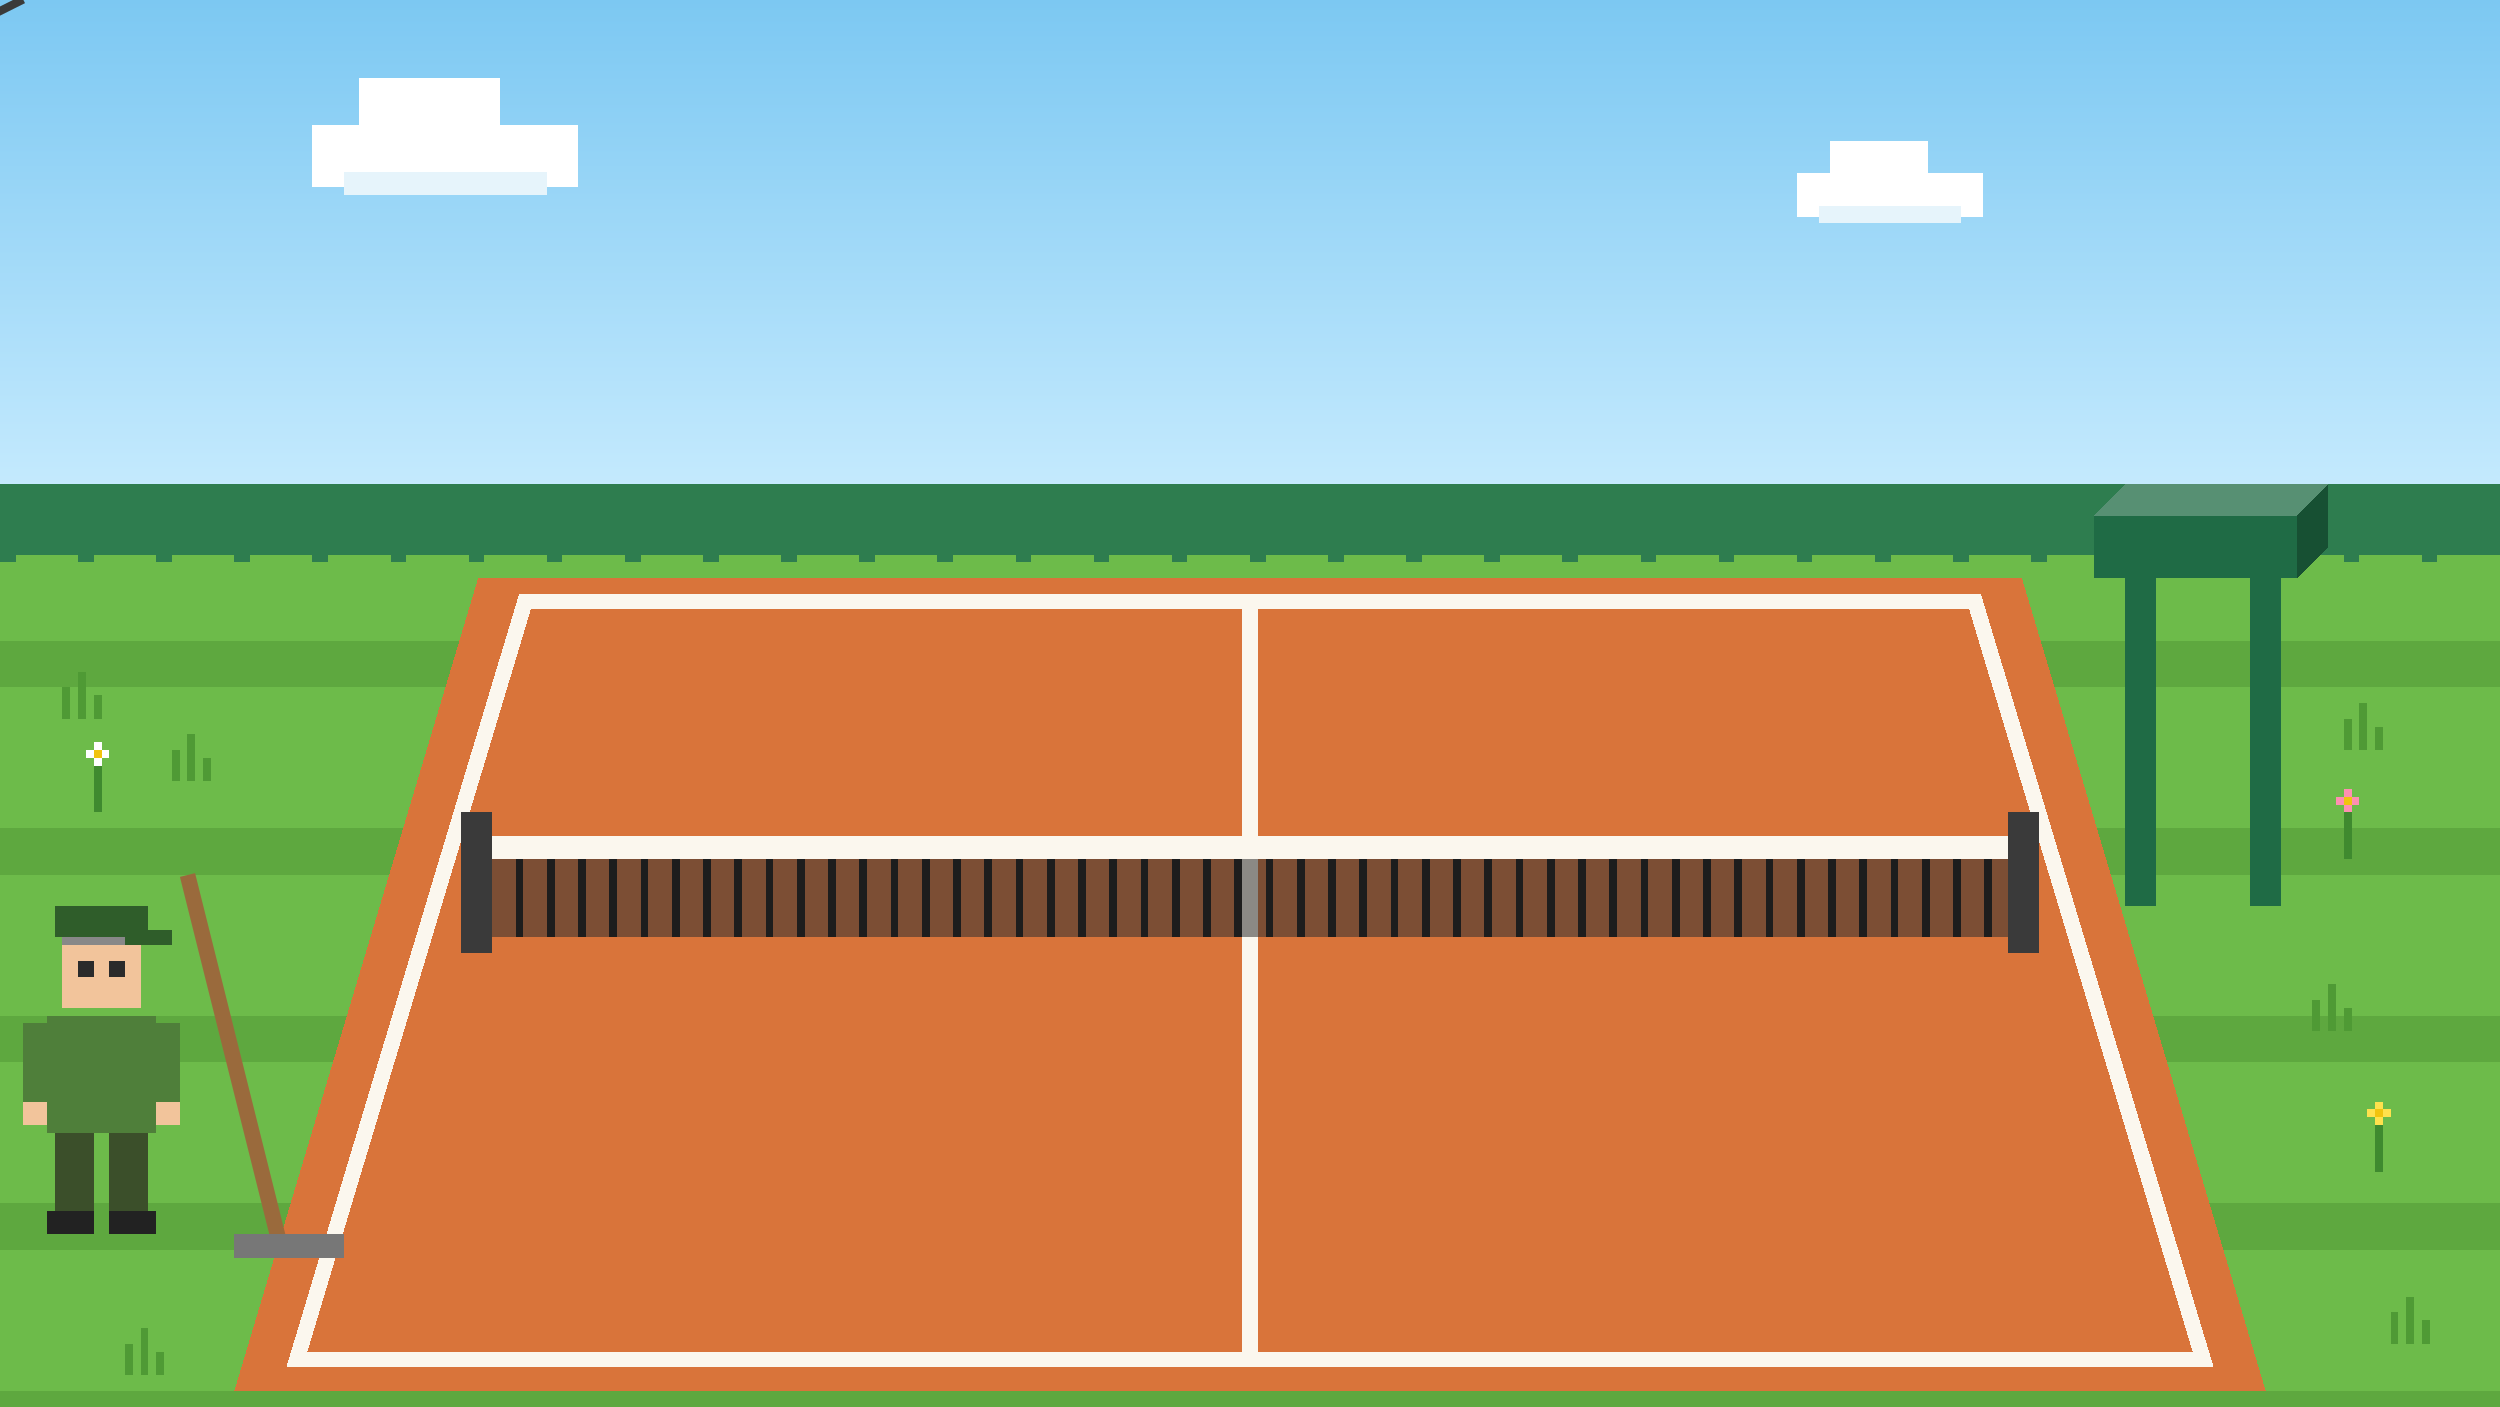
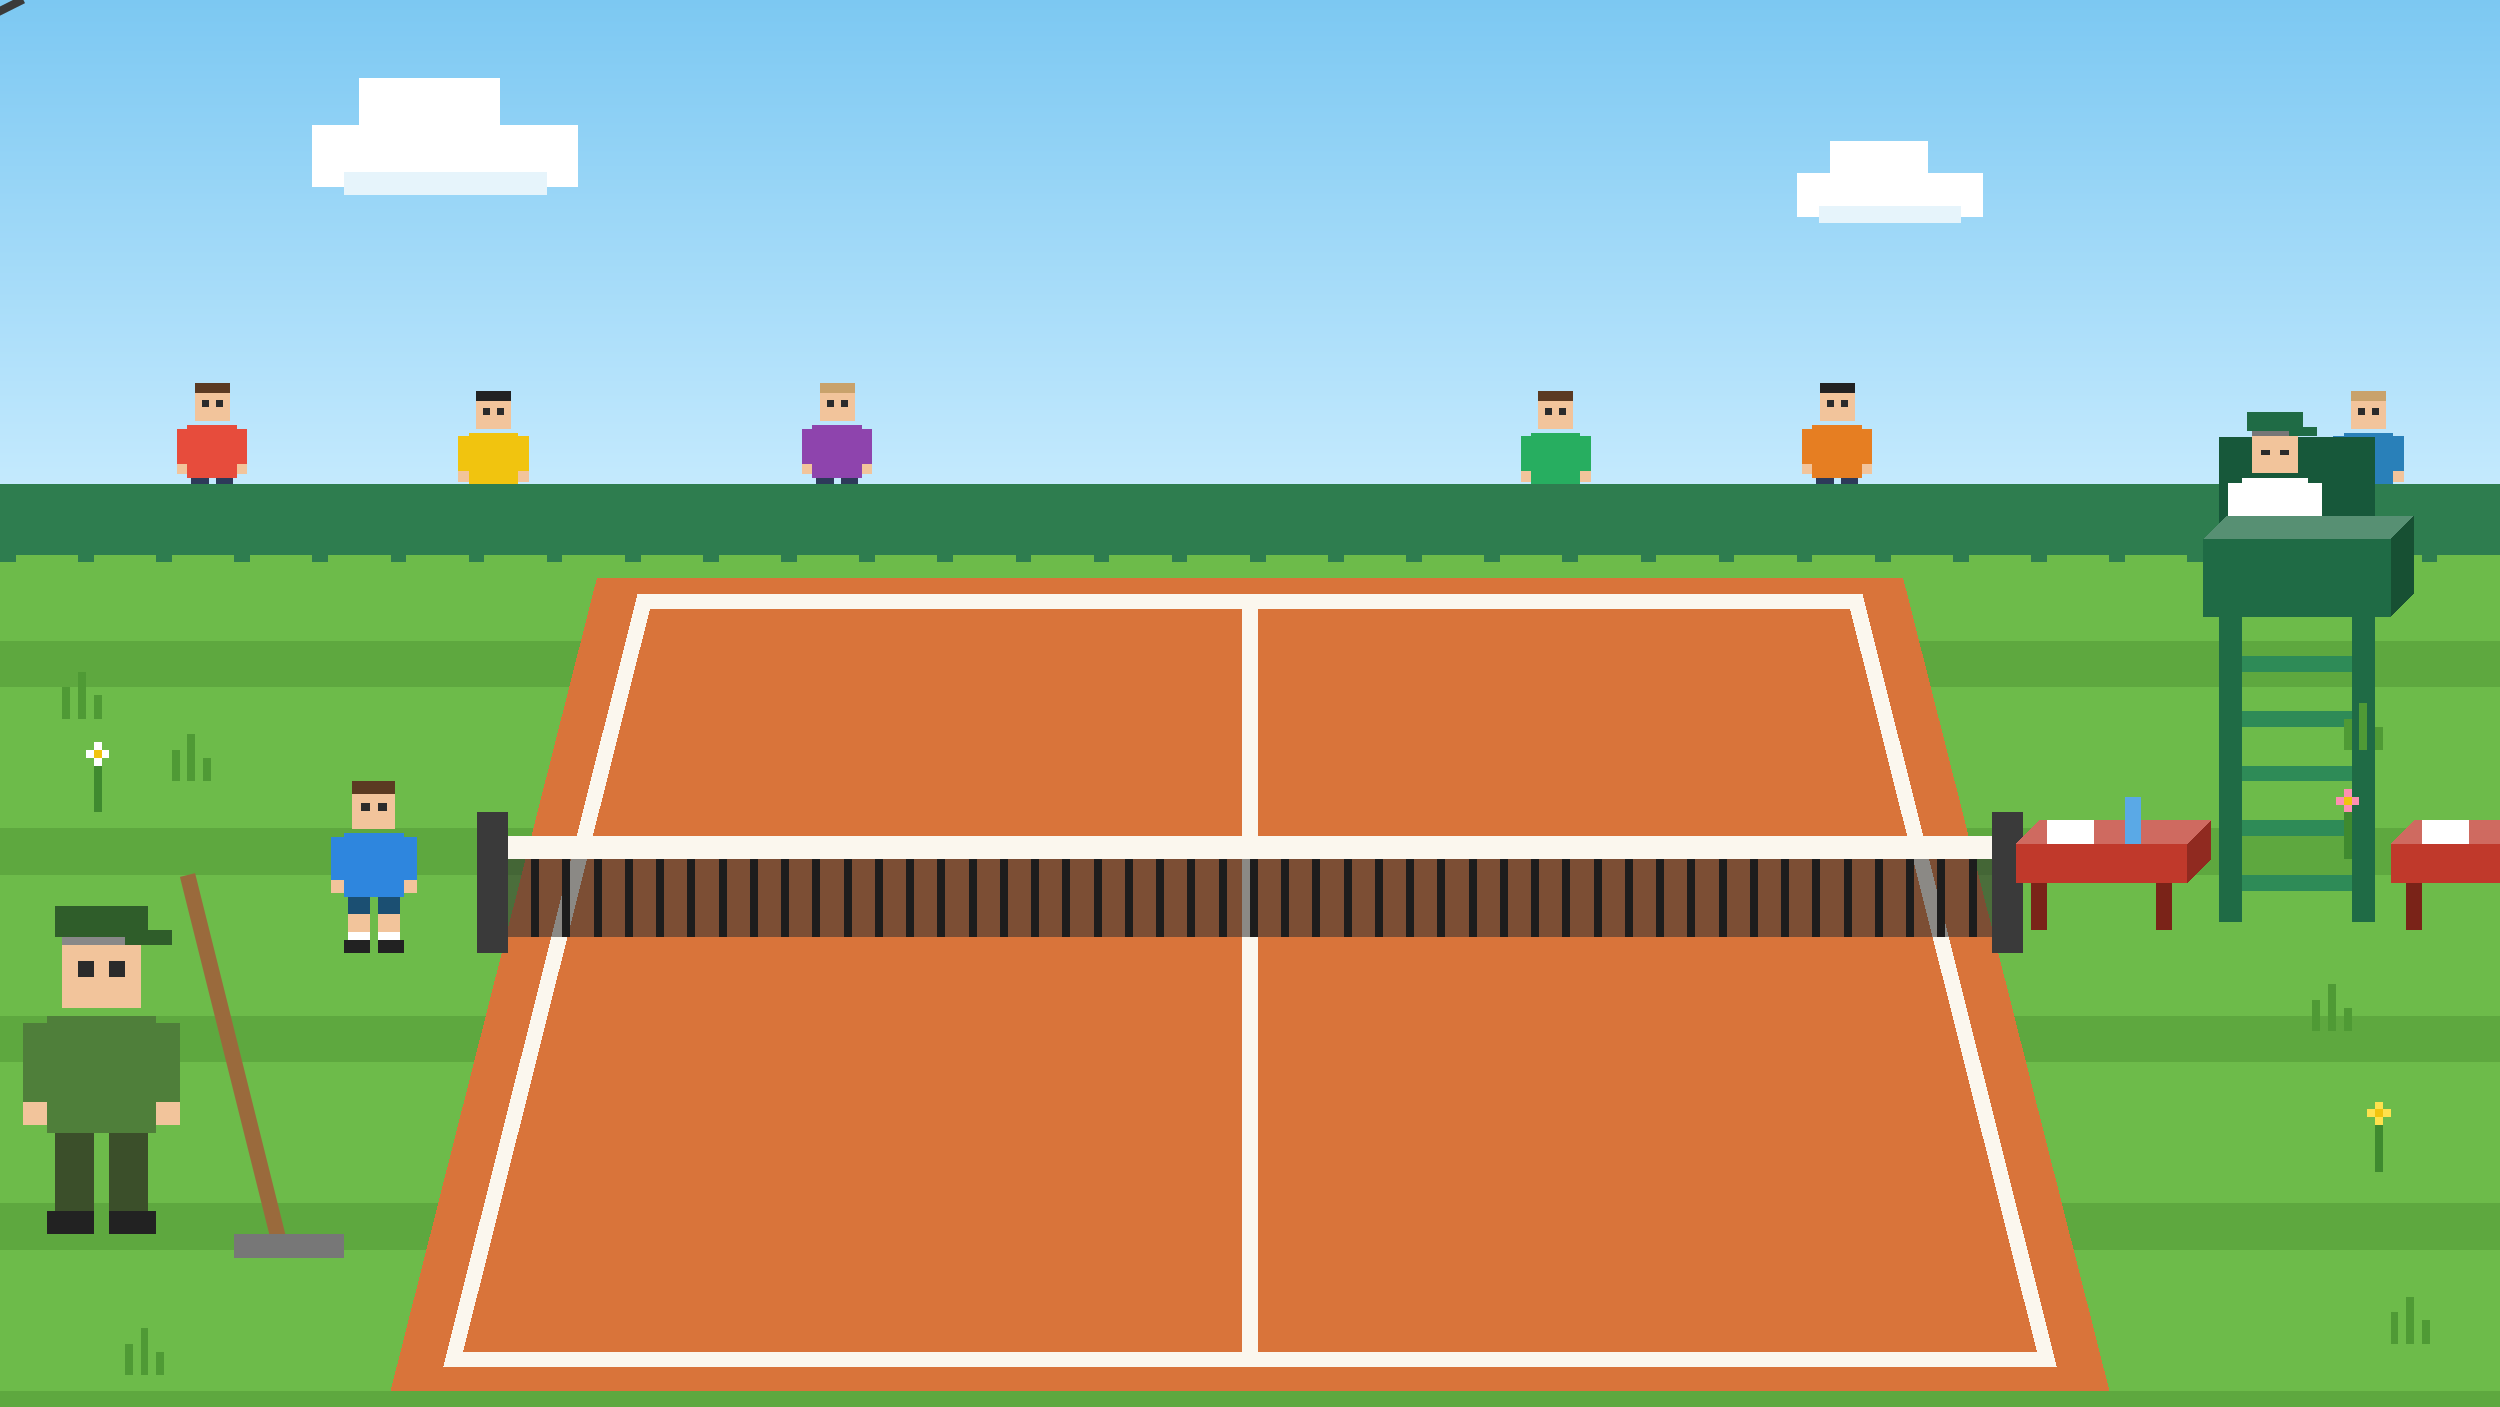
<svg xmlns="http://www.w3.org/2000/svg" viewBox="0 0 320 180" shape-rendering="crispEdges">
  <defs>
    <linearGradient id="sky" x1="0" y1="0" x2="0" y2="1">
      <stop offset="0" stop-color="#7cc8f2" />
      <stop offset="1" stop-color="#cdeeff" />
    </linearGradient>
  </defs>
  <rect x="0" y="0" width="320" height="70" fill="url(#sky)" />
  <rect x="0" y="70" width="320" height="110" fill="#6dbb4a" />
  <rect x="0" y="82" width="320" height="6" fill="#5ea83f" />
  <rect x="0" y="106" width="320" height="6" fill="#5ea83f" />
  <rect x="0" y="130" width="320" height="6" fill="#5ea83f" />
  <rect x="0" y="154" width="320" height="6" fill="#5ea83f" />
  <rect x="0" y="178" width="320" height="6" fill="#5ea83f" />
  <g>
    <animateTransform attributeName="transform" type="translate" values="0 0;18.0 0;0 0" dur="9s" repeatCount="indefinite" />
    <rect x="40" y="16.0" width="34.0" height="8.0" fill="#ffffff" />
    <rect x="46.0" y="10" width="18.0" height="8.0" fill="#ffffff" />
    <rect x="44.0" y="22.0" width="26.0" height="3.0" fill="#e6f4fb" />
  </g>
  <g>
    <animateTransform attributeName="transform" type="translate" values="0 0;12.6 0;0 0" dur="9s" repeatCount="indefinite" />
    <rect x="230" y="22.2" width="23.8" height="5.6" fill="#ffffff" />
    <rect x="234.2" y="18" width="12.6" height="5.6" fill="#ffffff" />
    <rect x="232.8" y="26.4" width="18.2" height="2.1" fill="#e6f4fb" />
+   </g>
+   <g>
+     <animateTransform attributeName="transform" type="translate" values="0 0;0 -0.45;0 0" keyTimes="0;0.5;1" calcMode="spline" keySplines="0.4 0 0.6 1;0.4 0 0.6 1" dur="2.2s" begin="0.0s" repeatCount="indefinite" />
+     <rect x="24.45" y="60.7" width="2.25" height="5.4" fill="#2d3a5a" />
+     <rect x="27.6" y="60.7" width="2.25" height="5.4" fill="#2d3a5a" />
+     <rect x="24.0" y="65.65" width="2.7" height="1.35" fill="#222222" />
+     <rect x="27.6" y="65.65" width="2.7" height="1.35" fill="#222222" />
+     <rect x="24.0" y="54.4" width="6.3" height="6.75" fill="#e74c3c" />
+     <rect x="24.9" y="49.0" width="4.5" height="4.95" fill="#f2c49b" />
+     <rect x="24.9" y="49.0" width="4.5" height="1.35" fill="#5b3a22" />
+     <rect x="25.8" y="51.25" width="0.9" height="0.9" fill="#2b2b2b" />
+     <rect x="27.6" y="51.25" width="0.9" height="0.9" fill="#2b2b2b" />
+     <rect x="22.65" y="54.85" width="1.35" height="4.95" fill="#e74c3c" />
+     <rect x="30.3" y="54.85" width="1.35" height="4.95" fill="#e74c3c" />
+     <rect x="22.65" y="59.35" width="1.35" height="1.35" fill="#f2c49b" />
+     <rect x="30.3" y="59.35" width="1.35" height="1.35" fill="#f2c49b" />
+     <g opacity="0">
+       <animate attributeName="opacity" values="0;0;1;0" keyTimes="0;0.92;0.96;1" dur="3.40s" begin="0.0s" repeatCount="indefinite" />
+       <rect x="25.8" y="51.25" width="0.9" height="0.9" fill="#f2c49b" />
+       <rect x="27.6" y="51.25" width="0.9" height="0.9" fill="#f2c49b" />
+     </g>
+   </g>
+   <g>
+     <animateTransform attributeName="transform" type="translate" values="0 0;0 -0.45;0 0" keyTimes="0;0.5;1" calcMode="spline" keySplines="0.4 0 0.6 1;0.4 0 0.6 1" dur="2.0s" begin="0.0s" repeatCount="indefinite" />
+     <rect x="60.45" y="61.7" width="2.25" height="5.4" fill="#2d3a5a" />
+     <rect x="63.6" y="61.7" width="2.25" height="5.4" fill="#2d3a5a" />
+     <rect x="60.0" y="66.65" width="2.7" height="1.35" fill="#222222" />
+     <rect x="63.6" y="66.65" width="2.7" height="1.35" fill="#222222" />
+     <rect x="60.0" y="55.4" width="6.3" height="6.75" fill="#f1c40f" />
+     <rect x="60.9" y="50.0" width="4.5" height="4.95" fill="#f2c49b" />
+     <rect x="60.9" y="50.0" width="4.5" height="1.35" fill="#222222" />
+     <rect x="61.8" y="52.25" width="0.9" height="0.9" fill="#2b2b2b" />
+     <rect x="63.6" y="52.25" width="0.9" height="0.9" fill="#2b2b2b" />
+     <rect x="58.65" y="55.85" width="1.35" height="4.95" fill="#f1c40f" />
+     <rect x="66.3" y="55.85" width="1.35" height="4.95" fill="#f1c40f" />
+     <rect x="58.65" y="60.35" width="1.35" height="1.35" fill="#f2c49b" />
+     <rect x="66.3" y="60.35" width="1.35" height="1.35" fill="#f2c49b" />
+     <g opacity="0">
+       <animate attributeName="opacity" values="0;0;1;0" keyTimes="0;0.92;0.96;1" dur="4.75s" begin="0.0s" repeatCount="indefinite" />
+       <rect x="61.8" y="52.25" width="0.9" height="0.9" fill="#f2c49b" />
+       <rect x="63.6" y="52.25" width="0.9" height="0.9" fill="#f2c49b" />
+     </g>
+   </g>
+   <g>
+     <animateTransform attributeName="transform" type="translate" values="0 0;0 -0.45;0 0" keyTimes="0;0.5;1" calcMode="spline" keySplines="0.4 0 0.6 1;0.4 0 0.6 1" dur="2.2s" begin="0.8s" repeatCount="indefinite" />
+     <rect x="104.45" y="60.7" width="2.25" height="5.4" fill="#2d3a5a" />
+     <rect x="107.6" y="60.7" width="2.25" height="5.4" fill="#2d3a5a" />
+     <rect x="104.0" y="65.65" width="2.7" height="1.35" fill="#222222" />
+     <rect x="107.6" y="65.65" width="2.7" height="1.35" fill="#222222" />
+     <rect x="104.0" y="54.4" width="6.3" height="6.75" fill="#8e44ad" />
+     <rect x="104.9" y="49.0" width="4.5" height="4.95" fill="#f2c49b" />
+     <rect x="104.9" y="49.0" width="4.5" height="1.35" fill="#c9a26b" />
+     <rect x="105.8" y="51.25" width="0.9" height="0.9" fill="#2b2b2b" />
+     <rect x="107.6" y="51.25" width="0.9" height="0.9" fill="#2b2b2b" />
+     <rect x="102.65" y="54.85" width="1.35" height="4.95" fill="#8e44ad" />
+     <rect x="110.3" y="54.85" width="1.35" height="4.95" fill="#8e44ad" />
+     <rect x="102.65" y="59.35" width="1.35" height="1.35" fill="#f2c49b" />
+     <rect x="110.3" y="59.35" width="1.35" height="1.35" fill="#f2c49b" />
+     <g opacity="0">
+       <animate attributeName="opacity" values="0;0;1;0" keyTimes="0;0.92;0.96;1" dur="3.40s" begin="0.0s" repeatCount="indefinite" />
+       <rect x="105.8" y="51.25" width="0.9" height="0.9" fill="#f2c49b" />
+       <rect x="107.6" y="51.25" width="0.9" height="0.9" fill="#f2c49b" />
+     </g>
+   </g>
+   <g>
+     <animateTransform attributeName="transform" type="translate" values="0 0;0 -0.45;0 0" keyTimes="0;0.5;1" calcMode="spline" keySplines="0.4 0 0.6 1;0.4 0 0.6 1" dur="2.0s" begin="0.4s" repeatCount="indefinite" />
+     <rect x="196.45" y="61.7" width="2.25" height="5.4" fill="#2d3a5a" />
+     <rect x="199.6" y="61.7" width="2.25" height="5.4" fill="#2d3a5a" />
+     <rect x="196.0" y="66.65" width="2.7" height="1.35" fill="#222222" />
+     <rect x="199.6" y="66.65" width="2.7" height="1.35" fill="#222222" />
+     <rect x="196.0" y="55.4" width="6.3" height="6.75" fill="#27ae60" />
+     <rect x="196.9" y="50.0" width="4.5" height="4.95" fill="#f2c49b" />
+     <rect x="196.9" y="50.0" width="4.5" height="1.35" fill="#5b3a22" />
+     <rect x="197.8" y="52.25" width="0.9" height="0.9" fill="#2b2b2b" />
+     <rect x="199.6" y="52.25" width="0.9" height="0.9" fill="#2b2b2b" />
+     <rect x="194.65" y="55.85" width="1.35" height="4.95" fill="#27ae60" />
+     <rect x="202.3" y="55.85" width="1.35" height="4.95" fill="#27ae60" />
+     <rect x="194.65" y="60.35" width="1.35" height="1.35" fill="#f2c49b" />
+     <rect x="202.3" y="60.35" width="1.35" height="1.35" fill="#f2c49b" />
+     <g opacity="0">
+       <animate attributeName="opacity" values="0;0;1;0" keyTimes="0;0.92;0.96;1" dur="4.75s" begin="1.4s" repeatCount="indefinite" />
+       <rect x="197.8" y="52.25" width="0.9" height="0.9" fill="#f2c49b" />
+       <rect x="199.6" y="52.25" width="0.9" height="0.9" fill="#f2c49b" />
+     </g>
+   </g>
+   <g>
+     <animateTransform attributeName="transform" type="translate" values="0 0;0 -0.45;0 0" keyTimes="0;0.5;1" calcMode="spline" keySplines="0.4 0 0.6 1;0.4 0 0.6 1" dur="2.2s" begin="0.4s" repeatCount="indefinite" />
+     <rect x="232.45" y="60.7" width="2.25" height="5.4" fill="#2d3a5a" />
+     <rect x="235.6" y="60.7" width="2.25" height="5.4" fill="#2d3a5a" />
+     <rect x="232.0" y="65.65" width="2.7" height="1.35" fill="#222222" />
+     <rect x="235.6" y="65.65" width="2.7" height="1.35" fill="#222222" />
+     <rect x="232.0" y="54.4" width="6.3" height="6.75" fill="#e67e22" />
+     <rect x="232.9" y="49.0" width="4.5" height="4.95" fill="#f2c49b" />
+     <rect x="232.9" y="49.0" width="4.5" height="1.35" fill="#222222" />
+     <rect x="233.8" y="51.25" width="0.9" height="0.9" fill="#2b2b2b" />
+     <rect x="235.6" y="51.25" width="0.9" height="0.9" fill="#2b2b2b" />
+     <rect x="230.65" y="54.85" width="1.35" height="4.95" fill="#e67e22" />
+     <rect x="238.3" y="54.85" width="1.35" height="4.95" fill="#e67e22" />
+     <rect x="230.65" y="59.35" width="1.35" height="1.35" fill="#f2c49b" />
+     <rect x="238.3" y="59.35" width="1.35" height="1.35" fill="#f2c49b" />
+     <g opacity="0">
+       <animate attributeName="opacity" values="0;0;1;0" keyTimes="0;0.92;0.96;1" dur="3.40s" begin="0.7s" repeatCount="indefinite" />
+       <rect x="233.8" y="51.25" width="0.9" height="0.9" fill="#f2c49b" />
+       <rect x="235.6" y="51.25" width="0.9" height="0.9" fill="#f2c49b" />
+     </g>
+   </g>
+   <g>
+     <animateTransform attributeName="transform" type="translate" values="0 0;0 -0.45;0 0" keyTimes="0;0.5;1" calcMode="spline" keySplines="0.4 0 0.6 1;0.4 0 0.6 1" dur="2.0s" begin="0.0s" repeatCount="indefinite" />
+     <rect x="300.45" y="61.7" width="2.25" height="5.4" fill="#2d3a5a" />
+     <rect x="303.6" y="61.7" width="2.25" height="5.4" fill="#2d3a5a" />
+     <rect x="300.0" y="66.65" width="2.7" height="1.35" fill="#222222" />
+     <rect x="303.6" y="66.65" width="2.7" height="1.35" fill="#222222" />
+     <rect x="300.0" y="55.4" width="6.3" height="6.75" fill="#2980b9" />
+     <rect x="300.9" y="50.0" width="4.5" height="4.95" fill="#f2c49b" />
+     <rect x="300.9" y="50.0" width="4.5" height="1.35" fill="#c9a26b" />
+     <rect x="301.8" y="52.25" width="0.9" height="0.9" fill="#2b2b2b" />
+     <rect x="303.6" y="52.25" width="0.9" height="0.9" fill="#2b2b2b" />
+     <rect x="298.65" y="55.85" width="1.35" height="4.95" fill="#2980b9" />
+     <rect x="306.3" y="55.85" width="1.35" height="4.95" fill="#2980b9" />
+     <rect x="298.65" y="60.35" width="1.35" height="1.35" fill="#f2c49b" />
+     <rect x="306.3" y="60.35" width="1.35" height="1.35" fill="#f2c49b" />
+     <g opacity="0">
+       <animate attributeName="opacity" values="0;0;1;0" keyTimes="0;0.92;0.96;1" dur="4.75s" begin="0.0s" repeatCount="indefinite" />
+       <rect x="301.8" y="52.25" width="0.9" height="0.9" fill="#f2c49b" />
+       <rect x="303.6" y="52.25" width="0.9" height="0.9" fill="#f2c49b" />
+     </g>
  </g>
  <rect x="0" y="62" width="2" height="10" fill="#2e7d4f" />
  <rect x="10" y="62" width="2" height="10" fill="#2e7d4f" />
  <rect x="20" y="62" width="2" height="10" fill="#2e7d4f" />
  <rect x="30" y="62" width="2" height="10" fill="#2e7d4f" />
  <rect x="40" y="62" width="2" height="10" fill="#2e7d4f" />
  <rect x="50" y="62" width="2" height="10" fill="#2e7d4f" />
  <rect x="60" y="62" width="2" height="10" fill="#2e7d4f" />
  <rect x="70" y="62" width="2" height="10" fill="#2e7d4f" />
  <rect x="80" y="62" width="2" height="10" fill="#2e7d4f" />
  <rect x="90" y="62" width="2" height="10" fill="#2e7d4f" />
  <rect x="100" y="62" width="2" height="10" fill="#2e7d4f" />
  <rect x="110" y="62" width="2" height="10" fill="#2e7d4f" />
  <rect x="120" y="62" width="2" height="10" fill="#2e7d4f" />
  <rect x="130" y="62" width="2" height="10" fill="#2e7d4f" />
  <rect x="140" y="62" width="2" height="10" fill="#2e7d4f" />
  <rect x="150" y="62" width="2" height="10" fill="#2e7d4f" />
  <rect x="160" y="62" width="2" height="10" fill="#2e7d4f" />
  <rect x="170" y="62" width="2" height="10" fill="#2e7d4f" />
  <rect x="180" y="62" width="2" height="10" fill="#2e7d4f" />
  <rect x="190" y="62" width="2" height="10" fill="#2e7d4f" />
  <rect x="200" y="62" width="2" height="10" fill="#2e7d4f" />
  <rect x="210" y="62" width="2" height="10" fill="#2e7d4f" />
  <rect x="220" y="62" width="2" height="10" fill="#2e7d4f" />
  <rect x="230" y="62" width="2" height="10" fill="#2e7d4f" />
  <rect x="240" y="62" width="2" height="10" fill="#2e7d4f" />
  <rect x="250" y="62" width="2" height="10" fill="#2e7d4f" />
  <rect x="260" y="62" width="2" height="10" fill="#2e7d4f" />
  <rect x="270" y="62" width="2" height="10" fill="#2e7d4f" />
  <rect x="280" y="62" width="2" height="10" fill="#2e7d4f" />
  <rect x="290" y="62" width="2" height="10" fill="#2e7d4f" />
  <rect x="300" y="62" width="2" height="10" fill="#2e7d4f" />
  <rect x="310" y="62" width="2" height="10" fill="#2e7d4f" />
  <rect x="0" y="62" width="320" height="9" fill="#2e7d4f" />
-   <polygon points="61.2,74 258.8,74 290,178 30,178" fill="#d9743a" />
-   <polygon points="67.2,77 252.8,77 282,174 38,174" fill="none" stroke="#fbf7ee" stroke-width="2" />
+   <polygon points="76.4,74 243.6,74 270,178 50,178" fill="#d9743a" />
+   <polygon points="82.4,77 237.6,77 262,174 58,174" fill="none" stroke="#fbf7ee" stroke-width="2" />
  <line x1="160.0" y1="77" x2="160.0" y2="174" stroke="#fbf7ee" stroke-width="2" />
-   <rect x="62" y="108" width="196" height="12" fill="#2f2f2f" opacity="0.55" />
-   <rect x="62" y="108" width="1" height="12" fill="#1d1d1d" />
-   <rect x="66" y="108" width="1" height="12" fill="#1d1d1d" />
-   <rect x="70" y="108" width="1" height="12" fill="#1d1d1d" />
-   <rect x="74" y="108" width="1" height="12" fill="#1d1d1d" />
-   <rect x="78" y="108" width="1" height="12" fill="#1d1d1d" />
-   <rect x="82" y="108" width="1" height="12" fill="#1d1d1d" />
-   <rect x="86" y="108" width="1" height="12" fill="#1d1d1d" />
-   <rect x="90" y="108" width="1" height="12" fill="#1d1d1d" />
-   <rect x="94" y="108" width="1" height="12" fill="#1d1d1d" />
-   <rect x="98" y="108" width="1" height="12" fill="#1d1d1d" />
-   <rect x="102" y="108" width="1" height="12" fill="#1d1d1d" />
-   <rect x="106" y="108" width="1" height="12" fill="#1d1d1d" />
-   <rect x="110" y="108" width="1" height="12" fill="#1d1d1d" />
-   <rect x="114" y="108" width="1" height="12" fill="#1d1d1d" />
-   <rect x="118" y="108" width="1" height="12" fill="#1d1d1d" />
-   <rect x="122" y="108" width="1" height="12" fill="#1d1d1d" />
-   <rect x="126" y="108" width="1" height="12" fill="#1d1d1d" />
-   <rect x="130" y="108" width="1" height="12" fill="#1d1d1d" />
-   <rect x="134" y="108" width="1" height="12" fill="#1d1d1d" />
-   <rect x="138" y="108" width="1" height="12" fill="#1d1d1d" />
-   <rect x="142" y="108" width="1" height="12" fill="#1d1d1d" />
-   <rect x="146" y="108" width="1" height="12" fill="#1d1d1d" />
-   <rect x="150" y="108" width="1" height="12" fill="#1d1d1d" />
-   <rect x="154" y="108" width="1" height="12" fill="#1d1d1d" />
-   <rect x="158" y="108" width="1" height="12" fill="#1d1d1d" />
-   <rect x="162" y="108" width="1" height="12" fill="#1d1d1d" />
-   <rect x="166" y="108" width="1" height="12" fill="#1d1d1d" />
-   <rect x="170" y="108" width="1" height="12" fill="#1d1d1d" />
-   <rect x="174" y="108" width="1" height="12" fill="#1d1d1d" />
-   <rect x="178" y="108" width="1" height="12" fill="#1d1d1d" />
-   <rect x="182" y="108" width="1" height="12" fill="#1d1d1d" />
-   <rect x="186" y="108" width="1" height="12" fill="#1d1d1d" />
-   <rect x="190" y="108" width="1" height="12" fill="#1d1d1d" />
-   <rect x="194" y="108" width="1" height="12" fill="#1d1d1d" />
-   <rect x="198" y="108" width="1" height="12" fill="#1d1d1d" />
-   <rect x="202" y="108" width="1" height="12" fill="#1d1d1d" />
-   <rect x="206" y="108" width="1" height="12" fill="#1d1d1d" />
-   <rect x="210" y="108" width="1" height="12" fill="#1d1d1d" />
-   <rect x="214" y="108" width="1" height="12" fill="#1d1d1d" />
-   <rect x="218" y="108" width="1" height="12" fill="#1d1d1d" />
-   <rect x="222" y="108" width="1" height="12" fill="#1d1d1d" />
-   <rect x="226" y="108" width="1" height="12" fill="#1d1d1d" />
-   <rect x="230" y="108" width="1" height="12" fill="#1d1d1d" />
-   <rect x="234" y="108" width="1" height="12" fill="#1d1d1d" />
-   <rect x="238" y="108" width="1" height="12" fill="#1d1d1d" />
-   <rect x="242" y="108" width="1" height="12" fill="#1d1d1d" />
-   <rect x="246" y="108" width="1" height="12" fill="#1d1d1d" />
-   <rect x="250" y="108" width="1" height="12" fill="#1d1d1d" />
-   <rect x="254" y="108" width="1" height="12" fill="#1d1d1d" />
-   <rect x="62" y="107" width="196" height="3" fill="#fbf7ee" />
-   <rect x="59" y="104" width="4" height="18" fill="#3a3a3a" />
-   <rect x="257" y="104" width="4" height="18" fill="#3a3a3a" />
-   <rect x="272" y="72" width="4" height="44" fill="#1f6b45" />
-   <rect x="288" y="72" width="4" height="44" fill="#1f6b45" />
-   <polygon points="268,66 272,62 298,62 294,66" fill="#579073" />
-   <polygon points="294,66 298,62 298,70 294,74" fill="#175033" />
-   <rect x="268" y="66" width="26" height="8" fill="#1f6b45" />
+   <rect x="64" y="108" width="192" height="12" fill="#2f2f2f" opacity="0.55" />
+   <rect x="64" y="108" width="1" height="12" fill="#1d1d1d" />
+   <rect x="68" y="108" width="1" height="12" fill="#1d1d1d" />
+   <rect x="72" y="108" width="1" height="12" fill="#1d1d1d" />
+   <rect x="76" y="108" width="1" height="12" fill="#1d1d1d" />
+   <rect x="80" y="108" width="1" height="12" fill="#1d1d1d" />
+   <rect x="84" y="108" width="1" height="12" fill="#1d1d1d" />
+   <rect x="88" y="108" width="1" height="12" fill="#1d1d1d" />
+   <rect x="92" y="108" width="1" height="12" fill="#1d1d1d" />
+   <rect x="96" y="108" width="1" height="12" fill="#1d1d1d" />
+   <rect x="100" y="108" width="1" height="12" fill="#1d1d1d" />
+   <rect x="104" y="108" width="1" height="12" fill="#1d1d1d" />
+   <rect x="108" y="108" width="1" height="12" fill="#1d1d1d" />
+   <rect x="112" y="108" width="1" height="12" fill="#1d1d1d" />
+   <rect x="116" y="108" width="1" height="12" fill="#1d1d1d" />
+   <rect x="120" y="108" width="1" height="12" fill="#1d1d1d" />
+   <rect x="124" y="108" width="1" height="12" fill="#1d1d1d" />
+   <rect x="128" y="108" width="1" height="12" fill="#1d1d1d" />
+   <rect x="132" y="108" width="1" height="12" fill="#1d1d1d" />
+   <rect x="136" y="108" width="1" height="12" fill="#1d1d1d" />
+   <rect x="140" y="108" width="1" height="12" fill="#1d1d1d" />
+   <rect x="144" y="108" width="1" height="12" fill="#1d1d1d" />
+   <rect x="148" y="108" width="1" height="12" fill="#1d1d1d" />
+   <rect x="152" y="108" width="1" height="12" fill="#1d1d1d" />
+   <rect x="156" y="108" width="1" height="12" fill="#1d1d1d" />
+   <rect x="160" y="108" width="1" height="12" fill="#1d1d1d" />
+   <rect x="164" y="108" width="1" height="12" fill="#1d1d1d" />
+   <rect x="168" y="108" width="1" height="12" fill="#1d1d1d" />
+   <rect x="172" y="108" width="1" height="12" fill="#1d1d1d" />
+   <rect x="176" y="108" width="1" height="12" fill="#1d1d1d" />
+   <rect x="180" y="108" width="1" height="12" fill="#1d1d1d" />
+   <rect x="184" y="108" width="1" height="12" fill="#1d1d1d" />
+   <rect x="188" y="108" width="1" height="12" fill="#1d1d1d" />
+   <rect x="192" y="108" width="1" height="12" fill="#1d1d1d" />
+   <rect x="196" y="108" width="1" height="12" fill="#1d1d1d" />
+   <rect x="200" y="108" width="1" height="12" fill="#1d1d1d" />
+   <rect x="204" y="108" width="1" height="12" fill="#1d1d1d" />
+   <rect x="208" y="108" width="1" height="12" fill="#1d1d1d" />
+   <rect x="212" y="108" width="1" height="12" fill="#1d1d1d" />
+   <rect x="216" y="108" width="1" height="12" fill="#1d1d1d" />
+   <rect x="220" y="108" width="1" height="12" fill="#1d1d1d" />
+   <rect x="224" y="108" width="1" height="12" fill="#1d1d1d" />
+   <rect x="228" y="108" width="1" height="12" fill="#1d1d1d" />
+   <rect x="232" y="108" width="1" height="12" fill="#1d1d1d" />
+   <rect x="236" y="108" width="1" height="12" fill="#1d1d1d" />
+   <rect x="240" y="108" width="1" height="12" fill="#1d1d1d" />
+   <rect x="244" y="108" width="1" height="12" fill="#1d1d1d" />
+   <rect x="248" y="108" width="1" height="12" fill="#1d1d1d" />
+   <rect x="252" y="108" width="1" height="12" fill="#1d1d1d" />
+   <rect x="64" y="107" width="192" height="3" fill="#fbf7ee" />
+   <rect x="61" y="104" width="4" height="18" fill="#3a3a3a" />
+   <rect x="255" y="104" width="4" height="18" fill="#3a3a3a" />
+   <polygon points="258,108 261,105 283,105 280,108" fill="#cf6a60" />
+   <polygon points="280,108 283,105 283,110 280,113" fill="#902a20" />
+   <rect x="258" y="108" width="22" height="5" fill="#c0392b" />
+   <rect x="260" y="113" width="2" height="6" fill="#7a2318" />
+   <rect x="276" y="113" width="2" height="6" fill="#7a2318" />
+   <rect x="262" y="105" width="6" height="3" fill="#ffffff" />
+   <rect x="272" y="102" width="2" height="6" fill="#5aa9e6" />
+   <polygon points="306,108 309,105 325,105 322,108" fill="#cf6a60" />
+   <polygon points="322,108 325,105 325,110 322,113" fill="#902a20" />
+   <rect x="306" y="108" width="16" height="5" fill="#c0392b" />
+   <rect x="308" y="113" width="2" height="6" fill="#7a2318" />
+   <rect x="310" y="105" width="6" height="3" fill="#ffffff" />
+   <rect x="284" y="78" width="3" height="40" fill="#1f6b45" />
+   <rect x="301" y="78" width="3" height="40" fill="#1f6b45" />
+   <rect x="287" y="84" width="14" height="2" fill="#2e8b57" />
+   <rect x="287" y="91" width="14" height="2" fill="#2e8b57" />
+   <rect x="287" y="98" width="14" height="2" fill="#2e8b57" />
+   <rect x="287" y="105" width="14" height="2" fill="#2e8b57" />
+   <rect x="287" y="112" width="14" height="2" fill="#2e8b57" />
+   <rect x="284" y="56" width="20" height="14" fill="#17583a" />
+   <g>
+     <animateTransform attributeName="transform" type="translate" values="0 0;0 -0.60;0 0" keyTimes="0;0.5;1" calcMode="spline" keySplines="0.4 0 0.6 1;0.4 0 0.6 1" dur="2.2s" begin="0.8s" repeatCount="indefinite" />
+     <rect x="287.6" y="69.6" width="3.0" height="7.2" fill="#2d3a5a" />
+     <rect x="291.8" y="69.6" width="3.0" height="7.2" fill="#2d3a5a" />
+     <rect x="287.0" y="76.2" width="3.6" height="1.8" fill="#222222" />
+     <rect x="291.8" y="76.2" width="3.6" height="1.8" fill="#222222" />
+     <rect x="287.0" y="61.2" width="8.4" height="9.0" fill="#ffffff" />
+     <rect x="288.2" y="54.0" width="6.0" height="6.6" fill="#f2c49b" />
+     <rect x="288.2" y="54.0" width="6.0" height="1.8" fill="#777777" />
+     <rect x="289.4" y="57.6" width="1.2" height="0.6" fill="#2b2b2b" />
+     <rect x="291.8" y="57.6" width="1.2" height="0.6" fill="#2b2b2b" />
+     <rect x="285.2" y="61.8" width="1.8" height="6.6" fill="#ffffff" />
+     <rect x="295.4" y="61.8" width="1.8" height="6.6" fill="#ffffff" />
+     <rect x="285.2" y="67.8" width="1.8" height="1.8" fill="#f2c49b" />
+     <rect x="295.4" y="67.8" width="1.8" height="1.8" fill="#f2c49b" />
+     <rect x="287.6" y="52.8" width="7.2" height="2.4" fill="#1f6b45" />
+     <rect x="293.0" y="54.6" width="3.6" height="1.2" fill="#1f6b45" />
+   </g>
+   <polygon points="282,69 285,66 309,66 306,69" fill="#579073" />
+   <polygon points="306,69 309,66 309,76 306,79" fill="#175033" />
+   <rect x="282" y="69" width="24" height="10" fill="#1f6b45" />
+   <text x="300" y="52" font-family="monospace" font-size="5" font-weight="bold" fill="#2d3a5a" opacity="0">z<animate attributeName="y" values="52;38" dur="2.4s" begin="0.0s" repeatCount="indefinite" />
+     <animate attributeName="opacity" values="0;1;0" dur="2.4s" begin="0.0s" repeatCount="indefinite" />
+   </text>
+   <text x="303" y="52" font-family="monospace" font-size="6" font-weight="bold" fill="#2d3a5a" opacity="0">z<animate attributeName="y" values="52;38" dur="2.4s" begin="0.8s" repeatCount="indefinite" />
+     <animate attributeName="opacity" values="0;1;0" dur="2.4s" begin="0.8s" repeatCount="indefinite" />
+   </text>
+   <text x="306" y="52" font-family="monospace" font-size="7" font-weight="bold" fill="#2d3a5a" opacity="0">z<animate attributeName="y" values="52;38" dur="2.4s" begin="1.6s" repeatCount="indefinite" />
+     <animate attributeName="opacity" values="0;1;0" dur="2.4s" begin="1.6s" repeatCount="indefinite" />
+   </text>
+   <g>
+     <animateTransform attributeName="transform" type="translate" values="0 0;0 -0.55;0 0" keyTimes="0;0.5;1" calcMode="spline" keySplines="0.4 0 0.6 1;0.4 0 0.6 1" dur="1.6s" begin="0.8s" repeatCount="indefinite" />
+     <rect x="44.55" y="114.3" width="2.75" height="2.75" fill="#1b4f72" />
+     <rect x="48.4" y="114.3" width="2.75" height="2.75" fill="#1b4f72" />
+     <rect x="44.55" y="117.05" width="2.75" height="2.2" fill="#f2c49b" />
+     <rect x="48.4" y="117.05" width="2.75" height="2.2" fill="#f2c49b" />
+     <rect x="44.55" y="119.25" width="2.75" height="1.1" fill="#ffffff" />
+     <rect x="48.4" y="119.25" width="2.75" height="1.1" fill="#ffffff" />
+     <rect x="44.0" y="120.35" width="3.3" height="1.65" fill="#222222" />
+     <rect x="48.4" y="120.35" width="3.3" height="1.65" fill="#222222" />
+     <rect x="44.0" y="106.6" width="7.7" height="8.25" fill="#2e86de" />
+     <rect x="45.1" y="100.0" width="5.5" height="6.05" fill="#f2c49b" />
+     <rect x="45.1" y="100.0" width="5.5" height="1.65" fill="#5b3a22" />
+     <rect x="46.2" y="102.75" width="1.1" height="1.1" fill="#2b2b2b" />
+     <rect x="48.4" y="102.75" width="1.1" height="1.1" fill="#2b2b2b" />
+     <rect x="42.35" y="107.15" width="1.65" height="6.05" fill="#2e86de" />
+     <rect x="51.7" y="107.15" width="1.65" height="6.05" fill="#2e86de" />
+     <rect x="42.35" y="112.65" width="1.65" height="1.65" fill="#f2c49b" />
+     <rect x="51.7" y="112.65" width="1.65" height="1.65" fill="#f2c49b" />
+     <g opacity="0">
+       <animate attributeName="opacity" values="0;0;1;0" keyTimes="0;0.92;0.96;1" dur="6.10s" begin="2.1s" repeatCount="indefinite" />
+       <rect x="46.2" y="102.75" width="1.1" height="1.1" fill="#f2c49b" />
+       <rect x="48.4" y="102.75" width="1.1" height="1.1" fill="#f2c49b" />
+     </g>
+   </g>
  <rect x="8" y="88" width="1" height="4" fill="#4f9a35" />
  <rect x="10" y="86" width="1" height="6" fill="#4f9a35" />
  <rect x="12" y="89" width="1" height="3" fill="#4f9a35" />
  <rect x="16" y="172" width="1" height="4" fill="#4f9a35" />
  <rect x="18" y="170" width="1" height="6" fill="#4f9a35" />
  <rect x="20" y="173" width="1" height="3" fill="#4f9a35" />
  <rect x="300" y="92" width="1" height="4" fill="#4f9a35" />
  <rect x="302" y="90" width="1" height="6" fill="#4f9a35" />
  <rect x="304" y="93" width="1" height="3" fill="#4f9a35" />
  <rect x="306" y="168" width="1" height="4" fill="#4f9a35" />
  <rect x="308" y="166" width="1" height="6" fill="#4f9a35" />
  <rect x="310" y="169" width="1" height="3" fill="#4f9a35" />
  <rect x="296" y="128" width="1" height="4" fill="#4f9a35" />
  <rect x="298" y="126" width="1" height="6" fill="#4f9a35" />
  <rect x="300" y="129" width="1" height="3" fill="#4f9a35" />
  <rect x="22" y="96" width="1" height="4" fill="#4f9a35" />
  <rect x="24" y="94" width="1" height="6" fill="#4f9a35" />
  <rect x="26" y="97" width="1" height="3" fill="#4f9a35" />
  <rect x="12" y="98" width="1" height="6" fill="#3f8a2f" />
  <g>
    <animateTransform attributeName="transform" type="rotate" values="-8 12 98;8 12 98;-8 12 98" dur="1.4s" repeatCount="indefinite" />
    <rect x="11" y="96" width="3" height="1" fill="#ffffff" />
    <rect x="12" y="95" width="1" height="3" fill="#ffffff" />
    <rect x="12" y="96" width="1" height="1" fill="#f1c40f" />
  </g>
  <rect x="304" y="144" width="1" height="6" fill="#3f8a2f" />
  <g>
    <animateTransform attributeName="transform" type="rotate" values="-8 304 144;8 304 144;-8 304 144" dur="1.4s" repeatCount="indefinite" />
    <rect x="303" y="142" width="3" height="1" fill="#ffe14d" />
    <rect x="304" y="141" width="1" height="3" fill="#ffe14d" />
    <rect x="304" y="142" width="1" height="1" fill="#f1c40f" />
  </g>
  <rect x="300" y="104" width="1" height="6" fill="#3f8a2f" />
  <g>
    <animateTransform attributeName="transform" type="rotate" values="-8 300 104;8 300 104;-8 300 104" dur="1.4s" repeatCount="indefinite" />
    <rect x="299" y="102" width="3" height="1" fill="#ff8fb1" />
    <rect x="300" y="101" width="1" height="3" fill="#ff8fb1" />
    <rect x="300" y="102" width="1" height="1" fill="#f1c40f" />
  </g>
  <g shape-rendering="auto">
    <animateTransform attributeName="transform" type="translate" values="-10 16;330 10" dur="14s" begin="0s" repeatCount="indefinite" />
    <path d="M -3.0 0 L 0 1.5 L 3.0 0" fill="none" stroke="#3a3a3a" stroke-width="0.9">
      <animate attributeName="d" values="M -3.0 0 L 0 1.5 L 3.0 0;M -3.0 1.5 L 0 0 L 3.0 1.5;M -3.0 0 L 0 1.5 L 3.0 0" dur="0.45s" repeatCount="indefinite" />
    </path>
  </g>
  <g shape-rendering="auto">
    <animateTransform attributeName="transform" type="translate" values="-10 24;330 18" dur="18s" begin="-5s" repeatCount="indefinite" />
    <path d="M -2.55 0 L 0 1.275 L 2.55 0" fill="none" stroke="#3a3a3a" stroke-width="0.8">
      <animate attributeName="d" values="M -2.55 0 L 0 1.275 L 2.55 0;M -2.55 1.275 L 0 0 L 2.55 1.275;M -2.55 0 L 0 1.275 L 2.55 0" dur="0.45s" repeatCount="indefinite" />
    </path>
  </g>
  <g>
    <animateTransform attributeName="transform" type="translate" values="0 0;0 -1.00;0 0" keyTimes="0;0.5;1" calcMode="spline" keySplines="0.4 0 0.6 1;0.4 0 0.6 1" dur="1.6s" begin="0.0s" repeatCount="indefinite" />
    <rect x="7.0" y="144.0" width="5.0" height="12.0" fill="#3b4f2a" />
    <rect x="14.0" y="144.0" width="5.0" height="12.0" fill="#3b4f2a" />
    <rect x="6.0" y="155.0" width="6.0" height="3.0" fill="#222222" />
    <rect x="14.0" y="155.0" width="6.0" height="3.0" fill="#222222" />
    <rect x="6.0" y="130.0" width="14.0" height="15.0" fill="#4f7f3a" />
    <rect x="8.0" y="118.0" width="10.0" height="11.0" fill="#f2c49b" />
    <rect x="8.0" y="118.0" width="10.0" height="3.0" fill="#888888" />
    <rect x="10.0" y="123.0" width="2.0" height="2.0" fill="#2b2b2b" />
    <rect x="14.0" y="123.0" width="2.0" height="2.0" fill="#2b2b2b" />
    <rect x="3.0" y="131.0" width="3.0" height="11.0" fill="#4f7f3a" />
    <rect x="20.0" y="131.0" width="3.0" height="11.0" fill="#4f7f3a" />
    <rect x="3.0" y="141.0" width="3.0" height="3.0" fill="#f2c49b" />
    <rect x="20.0" y="141.0" width="3.0" height="3.0" fill="#f2c49b" />
    <rect x="7.0" y="116.0" width="12.0" height="4.0" fill="#2f5d2a" />
    <rect x="16.0" y="119.0" width="6.0" height="2.0" fill="#2f5d2a" />
    <g opacity="0">
      <animate attributeName="opacity" values="0;0;1;0" keyTimes="0;0.92;0.96;1" dur="5.20s" begin="0.7s" repeatCount="indefinite" />
      <rect x="10.0" y="123.0" width="2.0" height="2.0" fill="#f2c49b" />
      <rect x="14.0" y="123.0" width="2.0" height="2.0" fill="#f2c49b" />
    </g>
  </g>
  <g shape-rendering="auto">
    <line x1="24" y1="112" x2="36" y2="160" stroke="#9a6a3c" stroke-width="2" />
  </g>
  <rect x="30" y="158" width="14" height="3" fill="#777777" />
</svg>
